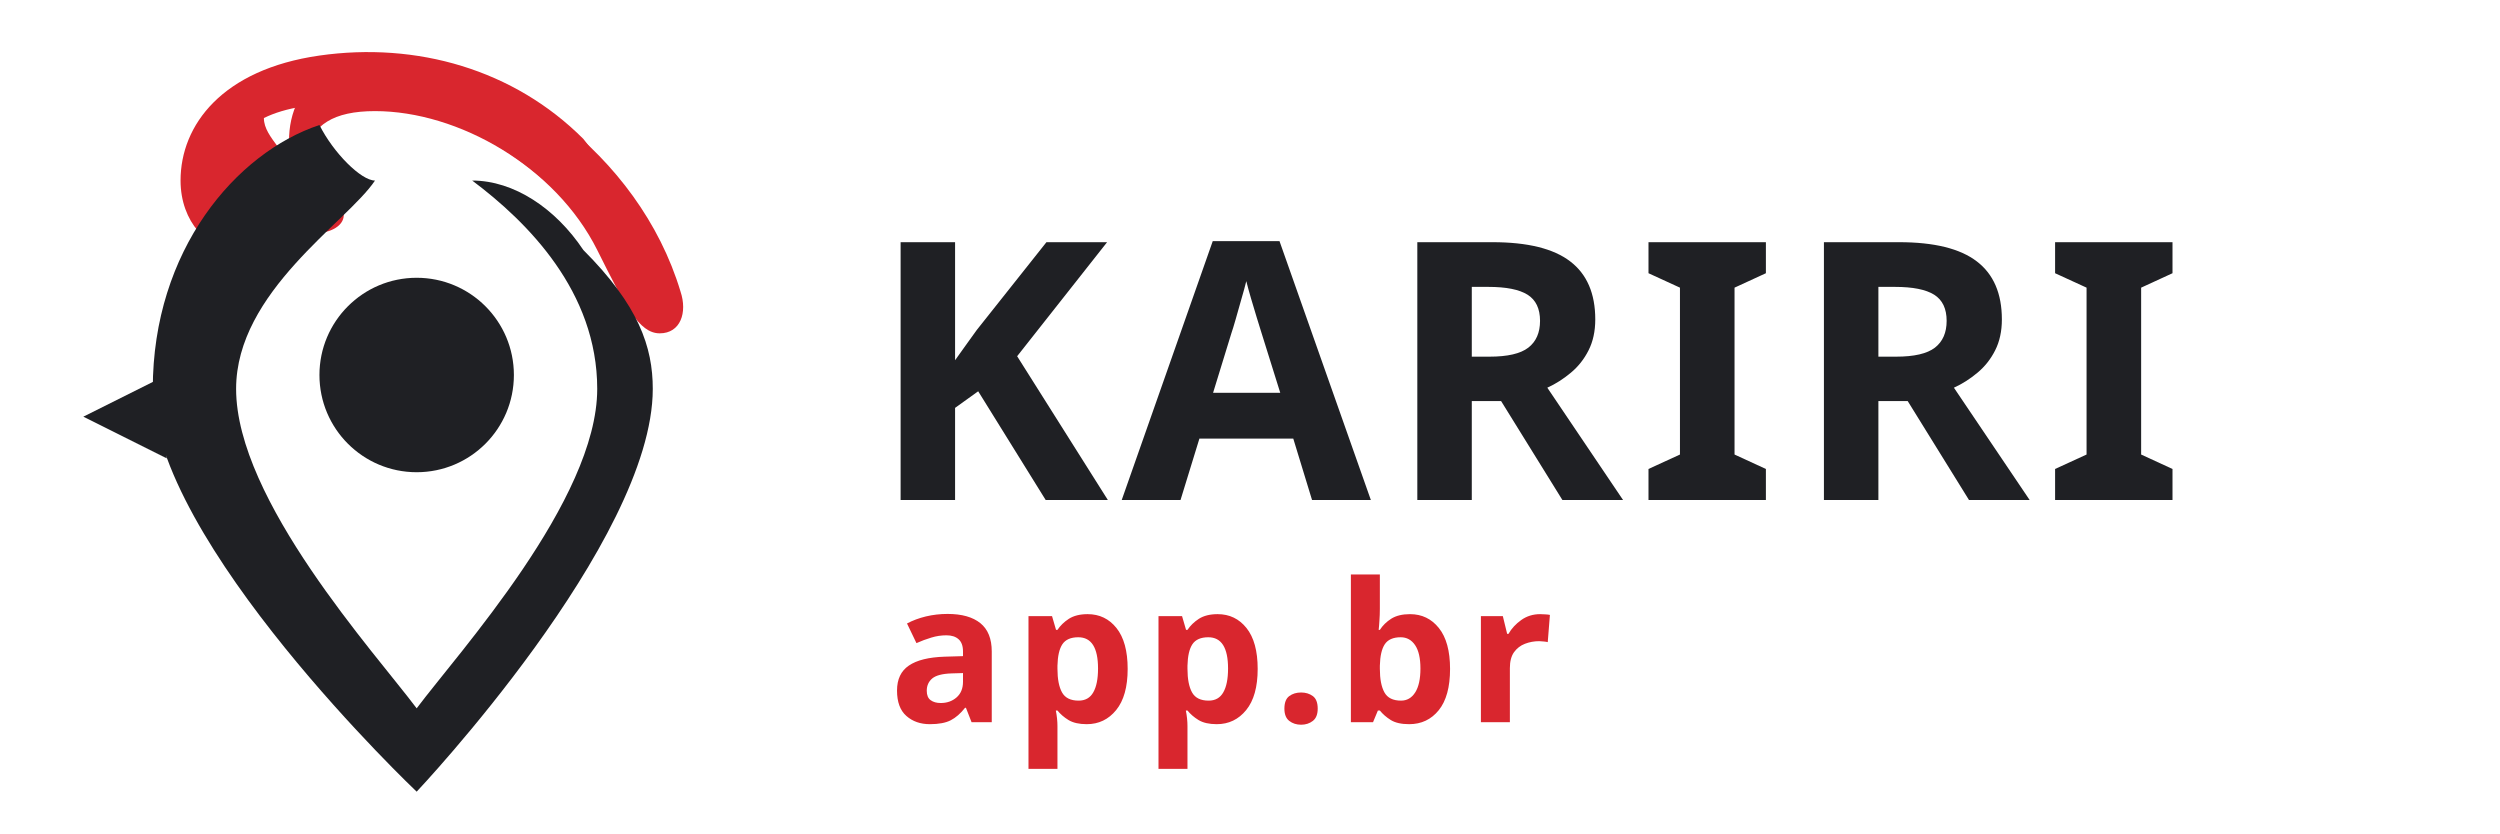
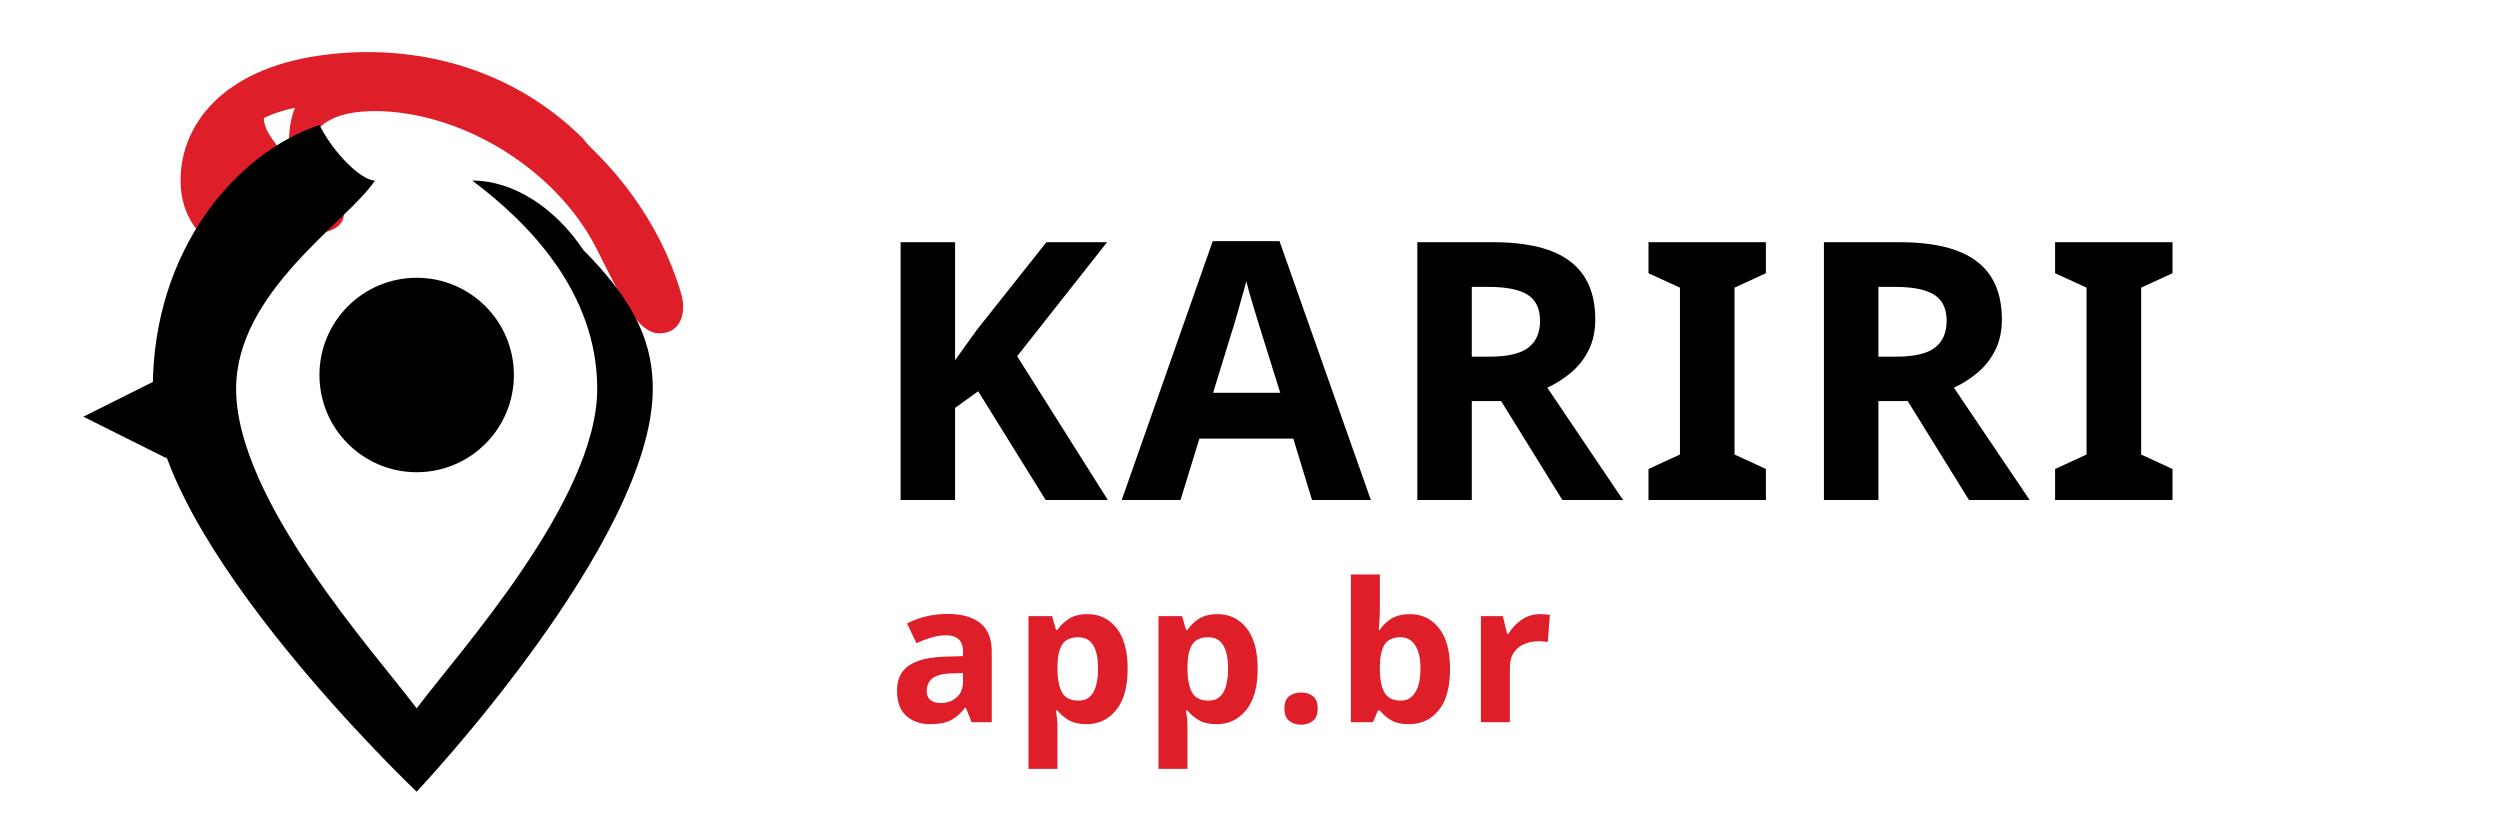
<svg xmlns="http://www.w3.org/2000/svg" viewBox="0 0 360 120" fill="none">
  <g transform="translate(10, 0)">
-     <path d="M32 24 C30 14 36 8 46 8 C62 8 82 22 88 42 C89 45 88 48 85 48 C82 48 80 44 76 36 C70 24 56 16 44 16 C38 16 35 18 34 22 C33 26 36 28 38 29 C40 30 40 32 38 33 C34 35 32 30 32 24 Z" fill="#D9262E" />
-     <path d="M84 46 C85 41 82 30 74 20 C64 10 50 6 36 8 C22 10 16 18 16 26 C16 32 20 36 24 36 C28 36 32 32 32 26 C32 22 28 20 28 17 C34 14 46 14 58 19 C70 25 78 35 80 44 L84 46 Z" fill="#D9262E" />
-     <path d="M14 54 L2 60 L14 66 Z" fill="#1F2024" />
-     <path d="M50 114 C50 114 12 78 12 56 C12 36 24 22 36 18 C38 22 42 26 44 26 C40 32 24 42 24 56 C24 72 44 94 50 102 C56 94 76 72 76 56 C76 42 66 32 58 26 C64 26 70 30 74 36 C82 44 84 50 84 56 C84 78 50 114 50 114 Z" fill="#1F2024" />
-     <circle cx="50" cy="54" r="14" fill="#1F2024" />
+     <path d="M32 24 C30 14 36 8 46 8 C62 8 82 22 88 42 C89 45 88 48 85 48 C82 48 80 44 76 36 C70 24 56 16 44 16 C38 16 35 18 34 22 C33 26 36 28 38 29 C40 30 40 32 38 33 C34 35 32 30 32 24 Z" fill="#DE1F2A" />
+     <path d="M84 46 C85 41 82 30 74 20 C64 10 50 6 36 8 C22 10 16 18 16 26 C16 32 20 36 24 36 C28 36 32 32 32 26 C32 22 28 20 28 17 C34 14 46 14 58 19 C70 25 78 35 80 44 L84 46 Z" fill="#DE1F2A" />
+     <path d="M14 54 L2 60 L14 66 Z" fill="#000000" />
+     <path d="M50 114 C50 114 12 78 12 56 C12 36 24 22 36 18 C38 22 42 26 44 26 C40 32 24 42 24 56 C24 72 44 94 50 102 C56 94 76 72 76 56 C76 42 66 32 58 26 C64 26 70 30 74 36 C82 44 84 50 84 56 C84 78 50 114 50 114 Z" fill="#000000" />
+     <circle cx="50" cy="54" r="14" fill="#000000" />
  </g>
-   <text x="125" y="72" font-family="'Plus Jakarta Sans', system-ui, sans-serif" font-weight="900" font-size="52" fill="#1F2024" letter-spacing="2">KARIRI</text>
-   <text x="128" y="104" font-family="'Plus Jakarta Sans', system-ui, sans-serif" font-weight="700" font-size="28" fill="#D9262E" letter-spacing="1">app.br</text>
+   <text x="125" y="72" font-family="'Plus Jakarta Sans', system-ui, sans-serif" font-weight="900" font-size="52" fill="#000000" letter-spacing="2">KARIRI</text>
+   <text x="128" y="104" font-family="'Plus Jakarta Sans', system-ui, sans-serif" font-weight="700" font-size="28" fill="#DE1F2A" letter-spacing="1">app.br</text>
</svg>
